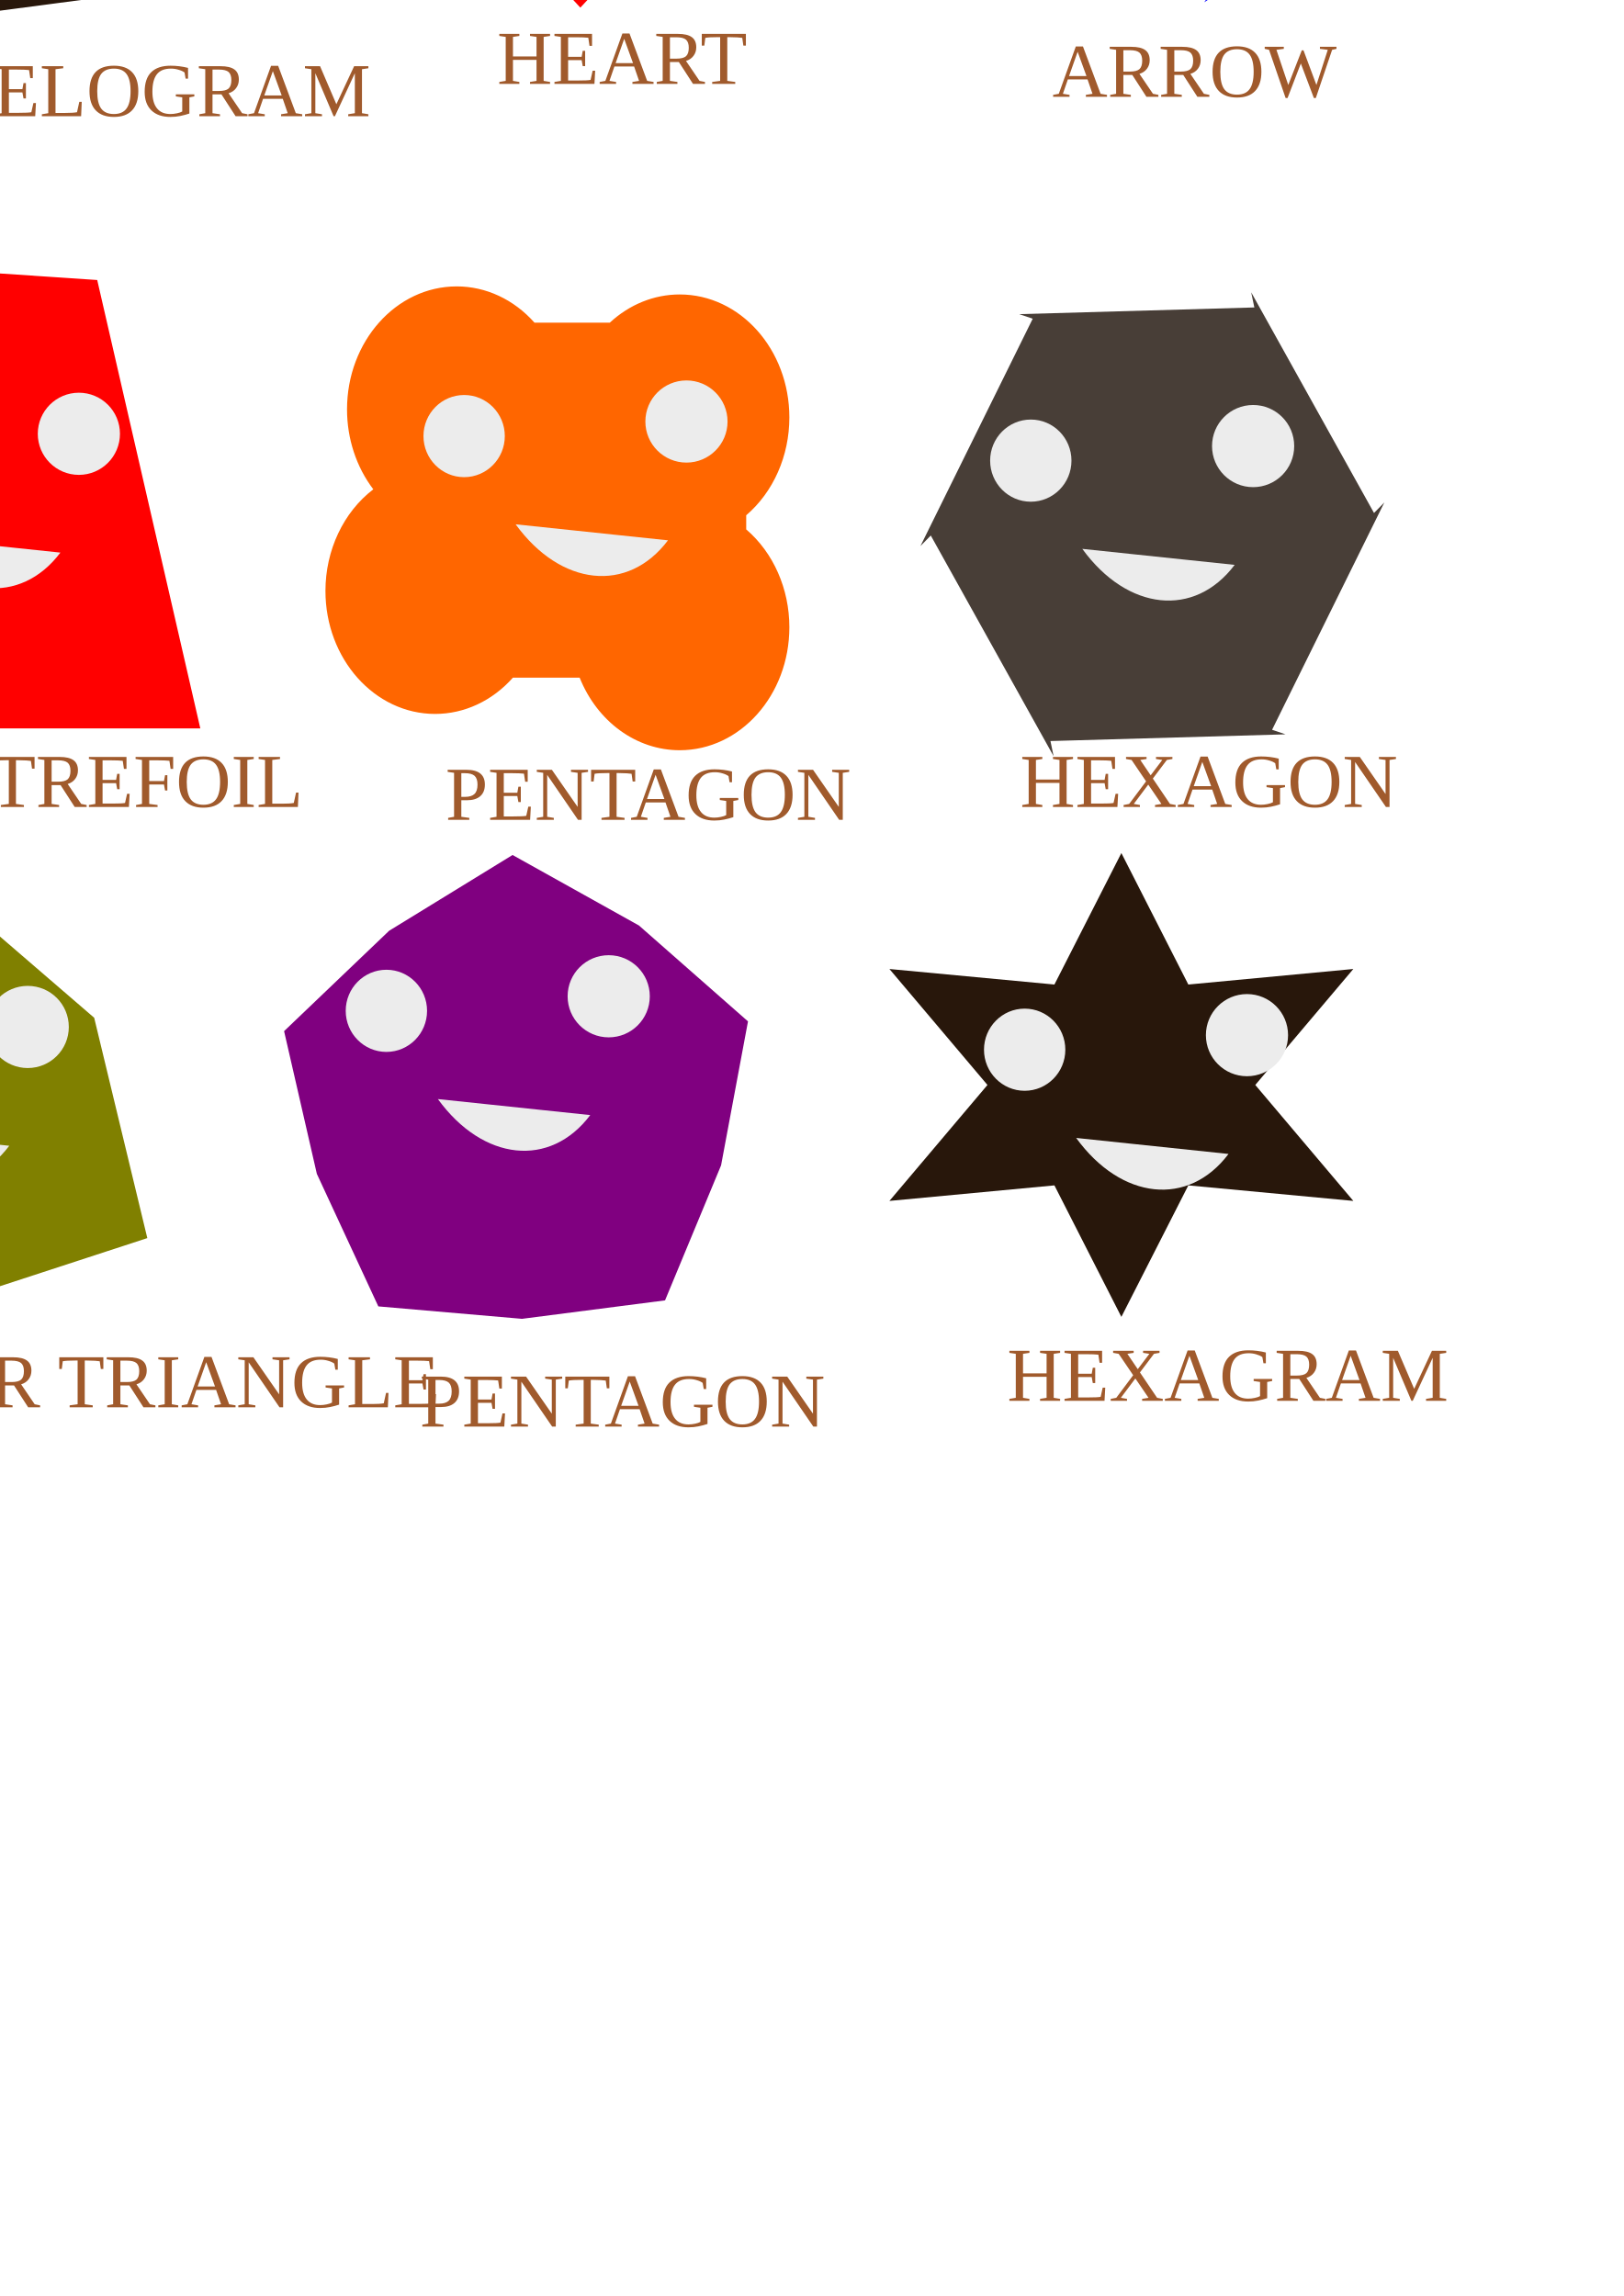
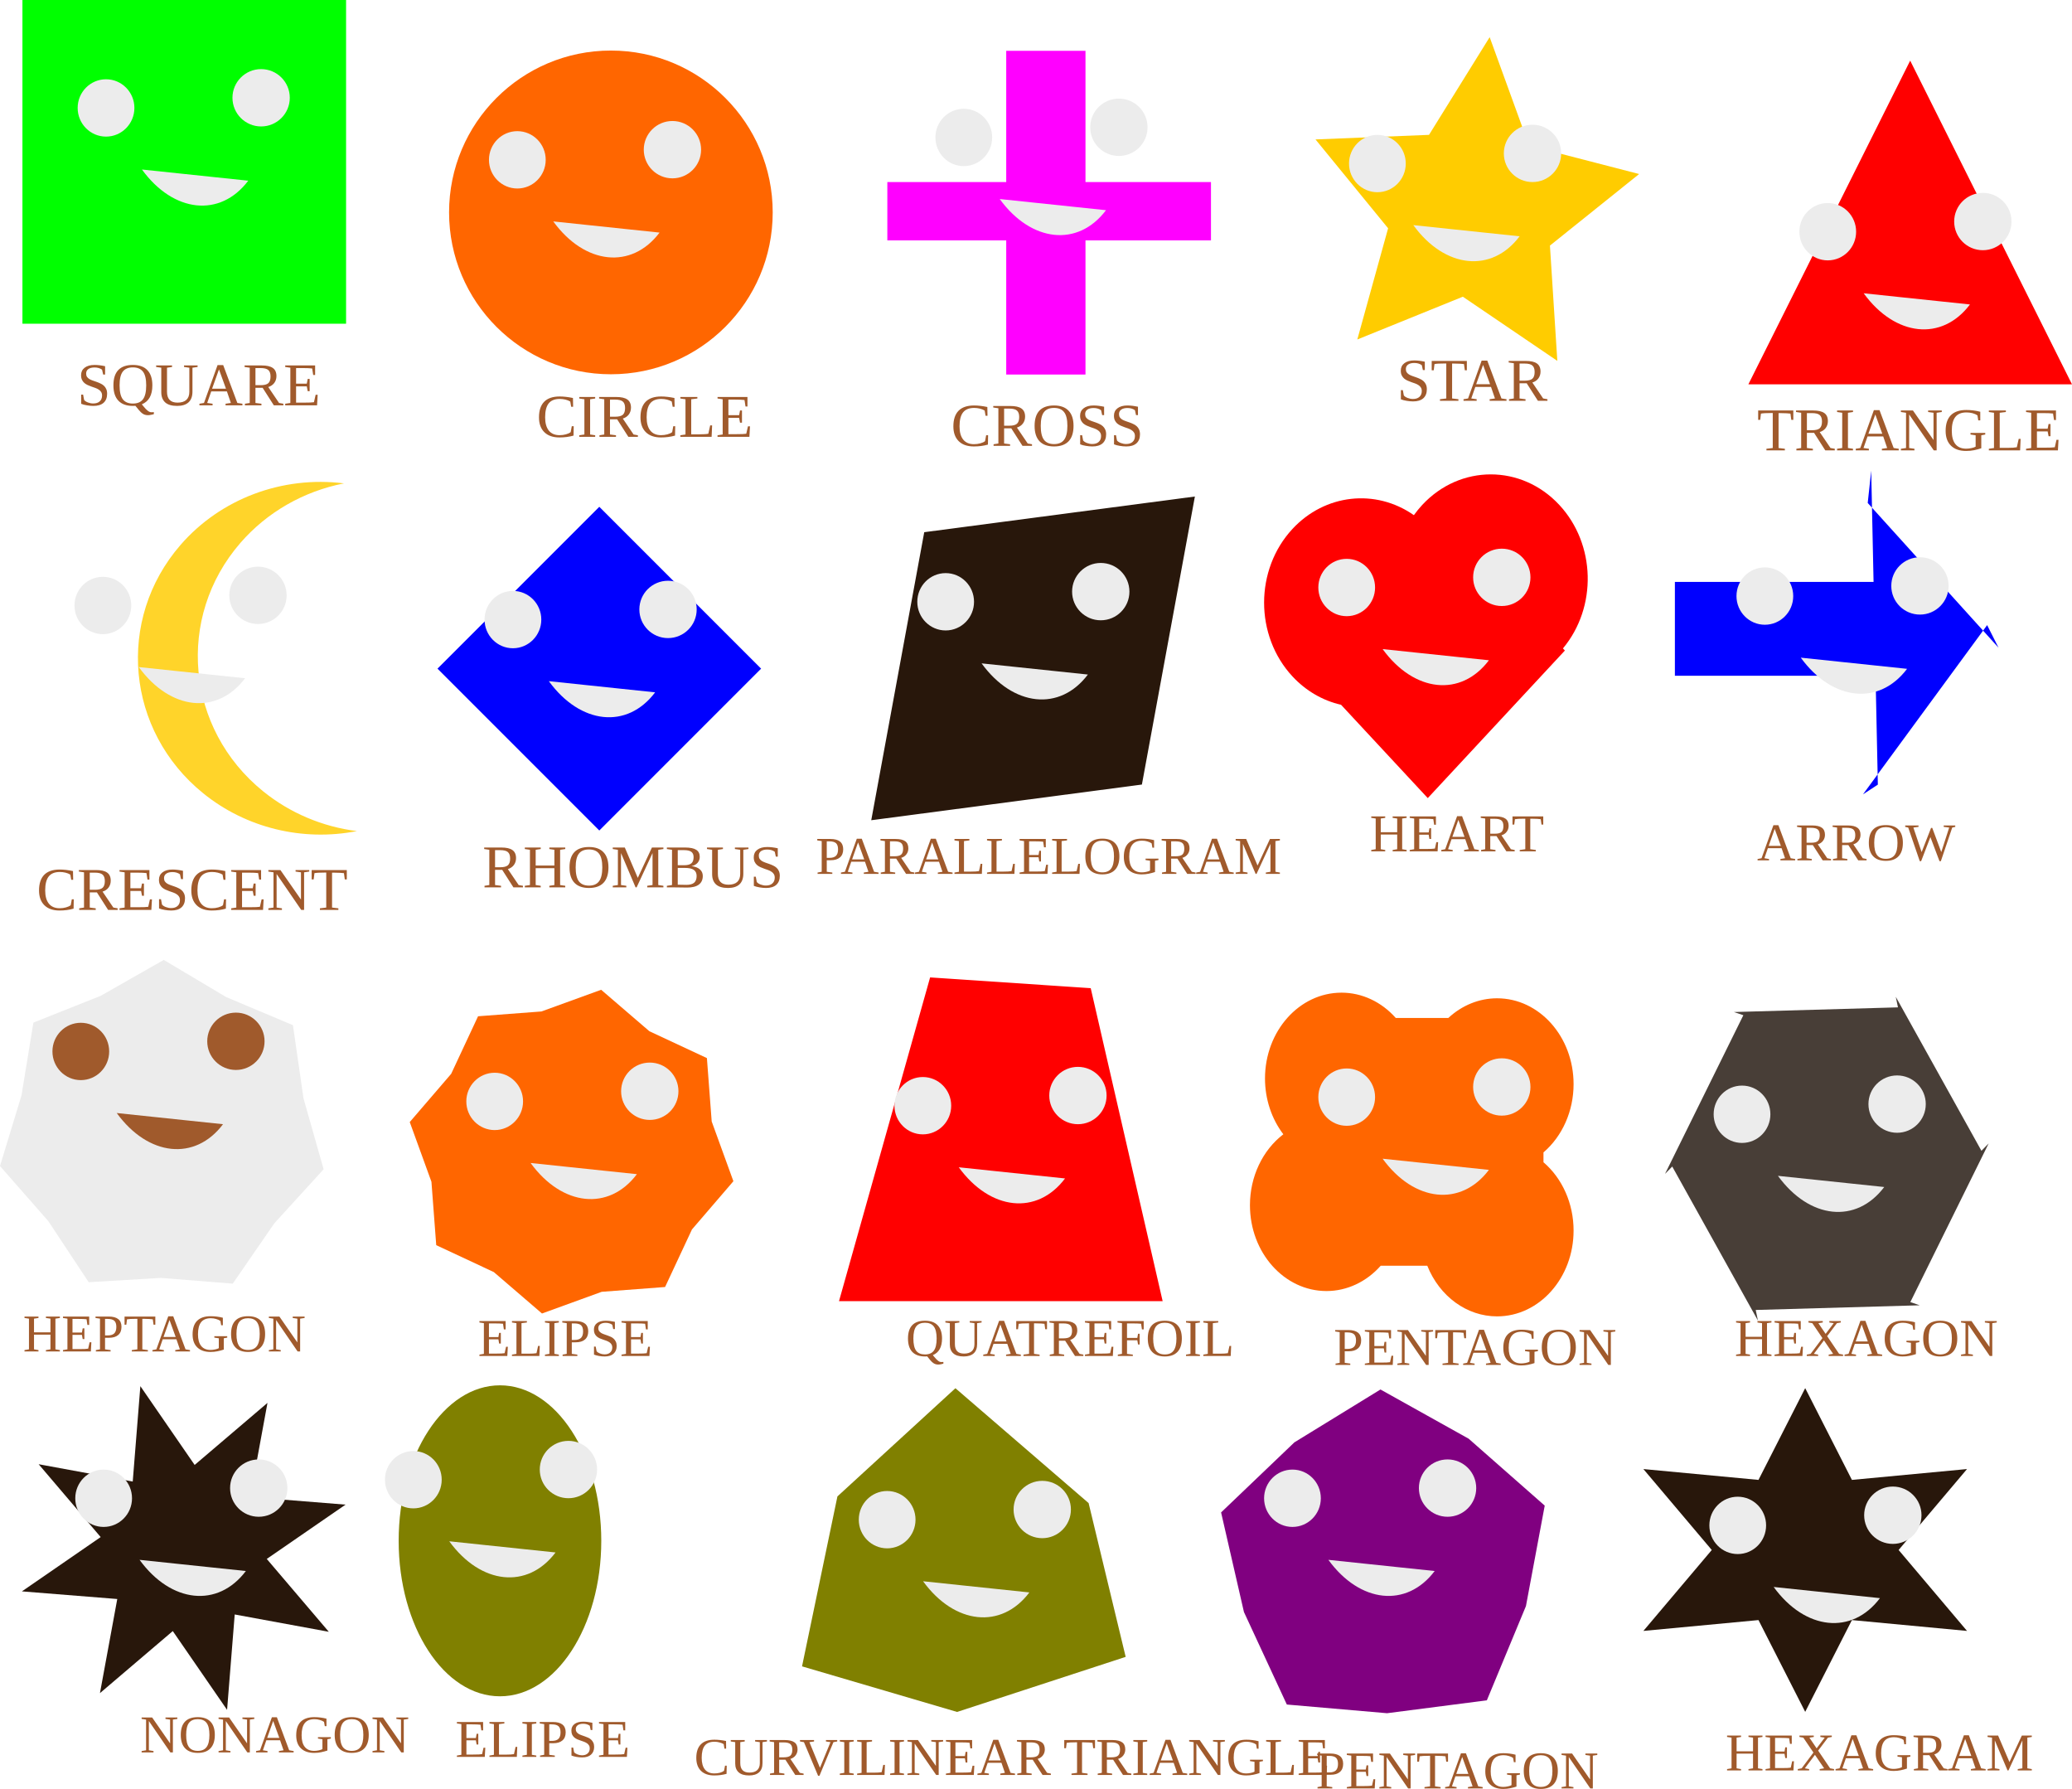
- <svg xmlns="http://www.w3.org/2000/svg" width="210mm" height="297mm" viewBox="0 0 210 297" version="1.1" id="svg1">
+ <svg xmlns="http://www.w3.org/2000/svg" width="384.133mm" height="331.58mm" viewBox="0 0 384.133 331.58" version="1.1" id="svg1">
  <defs id="defs1">
    <rect x="226.772" y="415.748" width="113.386" height="188.976" id="rect2" />
  </defs>
-   <g id="layer1">
+   <g id="layer1" transform="translate(189.6387,146.9387)">
    <rect style="fill:#00ff00;stroke-width:0.265" id="rect1" width="60" height="60" x="-185.479" y="-146.939" />
    <circle style="fill:#ff6600;stroke-width:0.289" id="path1" cx="-76.384" cy="-107.569" r="30" />
-     <text xml:space="preserve" transform="scale(0.2645833)" id="text1" style="text-align:start;writing-mode:lr-tb;direction:ltr;white-space:pre;shape-inside:url(#rect2);fill:#28170b" />
+     <text xml:space="preserve" transform="scale(0.2645833)" id="text1" style="text-align:start;writing-mode:lr-tb;direction:ltr;white-space:pre;shape-inside:url(#rect2);display:inline;fill:#28170b" />
    <path style="fill:#ff0000;stroke-width:0.265" id="path2" d="m 104.703,170.036 -34.703,0 -34.703,0 L 52.649,139.982 70,109.929 87.351,139.982 Z" transform="matrix(0.8644859,0,0,0.9982223,103.9801,-245.4348)" />
    <path style="fill:#ffcc00;stroke-width:0.265" id="path3" d="m 148.186,147.413 -17.325,-11.569 -19.352,7.714 5.649,-20.052 -13.316,-16.021 20.816,-0.824 11.122,-17.615 7.217,19.543 20.19,5.134 -16.356,12.902 z" transform="matrix(1.01104,0,0,1.027964,-50.74476,-231.5875)" />
    <path style="fill:#28170b;stroke-width:0.265" id="path4" d="M 80.622,238.963 58.84,236.595 50,256.643 41.16,236.595 19.378,238.963 32.32,221.284 19.378,203.604 41.16,205.972 50,185.924 l 8.84,20.048 21.782,-2.369 -12.943,17.68 z" transform="matrix(0.9796777,0,0,0.8484258,96.04787,-47.39724)" />
    <path id="path23-41" style="fill:#ececec;stroke-width:0.263" d="m 161.277,128.588 a 5.314,5.314 0 0 0 -5.314,5.314 5.314,5.314 0 0 0 5.314,5.314 5.314,5.314 0 0 0 5.314,-5.314 5.314,5.314 0 0 0 -5.314,-5.314 z m -28.753,1.883 a 5.26,5.314 0 0 0 -5.26,5.314 5.26,5.314 0 0 0 5.26,5.314 5.26,5.314 0 0 0 5.259,-5.314 5.26,5.314 0 0 0 -5.259,-5.314 z m 6.66,16.728 a 20.502,14.05 79.583 0 0 19.705,2.071 z" />
    <path style="fill:#28170b;stroke-width:0.265" id="path5" d="m 162.009,218.481 -20.759,-3.819 -1.684,21.04 -11.978,-17.379 -16.068,13.687 3.819,-20.759 -21.04,-1.684 17.379,-11.978 -13.687,-16.068 20.759,3.819 1.684,-21.04 11.978,17.379 16.068,-13.687 -3.819,20.759 21.04,1.684 -17.379,11.978 z" transform="matrix(0.8402975,0,0,0.8402975,-264.817,-28.08321)" />
    <path id="path23-0" style="fill:#ececec;stroke-width:0.263" d="m -141.67,123.56 a 5.314,5.314 0 0 0 -5.314,5.314 5.314,5.314 0 0 0 5.314,5.314 5.314,5.314 0 0 0 5.314,-5.314 5.314,5.314 0 0 0 -5.314,-5.314 z m -28.753,1.883 a 5.26,5.314 0 0 0 -5.26,5.314 5.26,5.314 0 0 0 5.26,5.314 5.26,5.314 0 0 0 5.259,-5.314 5.26,5.314 0 0 0 -5.259,-5.314 z m 6.66,16.728 a 20.502,14.05 79.583 0 0 19.705,2.071 z" />
    <rect style="fill:#0000ff;stroke-width:0.187" id="rect5" width="42.426" height="42.426" x="-60.477" y="-93.013" transform="rotate(-45)" />
    <rect style="fill:#28170b;stroke-width:0.231" id="rect6" width="50.61" height="54.283" x="-28.096" y="-52.843" transform="matrix(0.9914261,-0.1306688,-0.1809767,0.9834874,0,0)" />
    <path id="path23-6" style="fill:#ececec;stroke-width:0.263" d="m 14.434,-42.598 a 5.314,5.314 0 0 0 -5.314,5.314 5.314,5.314 0 0 0 5.314,5.314 5.314,5.314 0 0 0 5.314,-5.314 5.314,5.314 0 0 0 -5.314,-5.314 z m -28.753,1.883 a 5.26,5.314 0 0 0 -5.26,5.314 5.26,5.314 0 0 0 5.26,5.314 5.26,5.314 0 0 0 5.259,-5.314 5.26,5.314 0 0 0 -5.259,-5.314 z m 6.66,16.728 a 20.502,14.05 79.583 0 0 19.705,2.071 z" />
    <path id="rect3" style="fill:#ff00ff;stroke-width:0.182" d="m -3.092,-137.52 v 24.324 H -25.133 v 10.811 h 22.041 v 24.865 H 11.602 v -24.865 h 23.265 v -10.811 h -23.265 v -24.324 z" />
    <rect style="fill:#28170b;stroke-width:0.265" id="rect7" width="2.505" height="0" x="292.261" y="52.607" />
    <path id="path9" style="fill:#ffd42a;stroke-width:0.257" d="m -156.173,-45.935 a 33.85,32.686 0.617 0 0 4.228,46.047 33.85,32.686 0.617 0 0 28.475,6.988 33.85,32.686 0.617 0 1 -17.375,-7.364 33.85,32.686 0.617 0 1 -4.228,-46.047 33.85,32.686 0.617 0 1 19.208,-11.035 33.85,32.686 0.617 0 0 -30.309,11.412 z" />
    <path id="rect11" style="fill:#0000ff;stroke-width:0.148" d="m 157.269,-59.708 -0.646,5.992 0.791,0.875 z m 0.145,6.867 0.291,13.756 h -36.832 v 17.391 h 37.2 l 0.387,18.285 19.552,-26.646 z m 20.597,22.786 2.861,3.165 -2.111,-4.189 z m -19.552,26.646 -2.716,3.702 2.756,-1.803 z" />
    <path id="path23-5" style="fill:#ececec;stroke-width:0.263" d="m 166.305,-43.656 a 5.314,5.314 0 0 0 -5.314,5.314 5.314,5.314 0 0 0 5.314,5.314 5.314,5.314 0 0 0 5.314,-5.314 5.314,5.314 0 0 0 -5.314,-5.314 z m -28.753,1.883 a 5.26,5.314 0 0 0 -5.26,5.314 5.26,5.314 0 0 0 5.26,5.314 5.26,5.314 0 0 0 5.259,-5.314 5.26,5.314 0 0 0 -5.259,-5.314 z m 6.66,16.728 a 20.502,14.05 79.583 0 0 19.705,2.071 z" />
    <path id="rect15" style="fill:#ff0000;stroke-width:0.16" d="m 49.981,-48.912 a 17.976,19.341 0 0 0 0,27.352 17.976,19.341 0 0 0 9,5.248 l 16.078,17.299 25.422,-27.353 -0.362,-0.39 a 17.976,19.341 0 0 0 -0.669,-26.593 17.976,19.341 0 0 0 -25.422,0 17.976,19.341 0 0 0 -1.544,1.893 17.976,19.341 0 0 0 -22.504,2.543 z" />
    <path id="path23-60" style="fill:#ececec;stroke-width:0.263" d="m 88.782,-45.244 a 5.314,5.314 0 0 0 -5.314,5.314 5.314,5.314 0 0 0 5.314,5.314 5.314,5.314 0 0 0 5.314,-5.314 5.314,5.314 0 0 0 -5.314,-5.314 z m -28.753,1.883 a 5.26,5.314 0 0 0 -5.26,5.314 5.26,5.314 0 0 0 5.26,5.314 5.26,5.314 0 0 0 5.259,-5.314 5.26,5.314 0 0 0 -5.259,-5.314 z m 6.66,16.728 a 20.502,14.05 79.583 0 0 19.705,2.071 z" />
    <path style="fill:#800080;stroke-width:0.265" id="path15" d="m -58.452,532.751 -35.646,4.527 -35.803,-3.05 -15.321,-32.503 -8.163,-34.993 26.177,-24.615 30.758,-18.577 31.499,17.29 27.173,23.512 -6.71,35.301 z" transform="matrix(0.5189988,0,0,0.5275314,116.3485,-112.8327)" />
    <path id="path23-01" style="fill:#ececec;stroke-width:0.263" d="m 78.727,123.56 a 5.314,5.314 0 0 0 -5.314,5.314 5.314,5.314 0 0 0 5.314,5.314 5.314,5.314 0 0 0 5.314,-5.314 5.314,5.314 0 0 0 -5.314,-5.314 z M 49.974,125.443 a 5.26,5.314 0 0 0 -5.26,5.314 5.26,5.314 0 0 0 5.26,5.314 5.26,5.314 0 0 0 5.259,-5.314 5.26,5.314 0 0 0 -5.259,-5.314 z m 6.66,16.728 a 20.502,14.05 79.583 0 0 19.705,2.071 z" />
    <path style="fill:#ececec;stroke-width:0.265" id="path16" d="m 83.503,594.543 -26.4,-2.059 -26.435,1.548 -14.85,-21.924 -17.692,-19.703 7.882,-25.28 4.373,-26.116 24.679,-9.599 23.145,-12.864 22.892,13.31 24.488,10.075 3.867,26.196 7.391,25.428 -18.07,19.356 z" transform="matrix(0.5053966,0,0,0.5172502,-188.692,-216.549)" />
    <path id="path23-61" style="fill:#a05a2c;stroke-width:0.263" d="m -145.904,40.746 a 5.314,5.314 0 0 0 -5.314,5.314 5.314,5.314 0 0 0 5.314,5.314 5.314,5.314 0 0 0 5.314,-5.314 5.314,5.314 0 0 0 -5.314,-5.314 z m -28.753,1.883 a 5.26,5.314 0 0 0 -5.26,5.314 5.26,5.314 0 0 0 5.26,5.314 5.26,5.314 0 0 0 5.259,-5.314 5.26,5.314 0 0 0 -5.259,-5.314 z m 6.66,16.728 a 20.502,14.05 79.583 0 0 19.705,2.071 z" />
    <path style="fill:#ff6600;stroke-width:0.265" id="path17" d="m 236.314,612.079 -21.501,1.626 -20.268,7.36 -16.353,-14.054 -19.536,-9.127 -1.626,-21.501 -7.36,-20.268 14.054,-16.353 9.127,-19.536 21.501,-1.626 20.268,-7.36 16.353,14.054 19.536,9.127 1.626,21.501 7.36,20.268 -14.054,16.353 z" transform="matrix(0.5463234,0,0,0.5463234,-195.442,-242.7902)" />
    <path id="path23-44" style="fill:#ececec;stroke-width:0.263" d="m -69.175,50.006 a 5.314,5.314 0 0 0 -5.314,5.314 5.314,5.314 0 0 0 5.314,5.314 5.314,5.314 0 0 0 5.314,-5.314 5.314,5.314 0 0 0 -5.314,-5.314 z m -28.753,1.883 a 5.26,5.314 0 0 0 -5.26,5.314 5.26,5.314 0 0 0 5.26,5.314 5.26,5.314 0 0 0 5.259,-5.314 5.26,5.314 0 0 0 -5.259,-5.314 z m 6.66,16.728 a 20.502,14.05 79.583 0 0 19.705,2.071 z" />
    <path id="rect18" style="fill:#ff0000;stroke-width:0.211" d="m -17.204,34.221 29.778,2 13.333,58 H -34.093 Z" />
    <path id="path23-1" style="fill:#ececec;stroke-width:0.263" d="M 10.2,50.8 A 5.314,5.314 0 0 0 4.887,56.114 5.314,5.314 0 0 0 10.2,61.428 5.314,5.314 0 0 0 15.515,56.114 5.314,5.314 0 0 0 10.2,50.8 Z m -28.753,1.883 a 5.26,5.314 0 0 0 -5.26,5.314 5.26,5.314 0 0 0 5.26,5.314 5.26,5.314 0 0 0 5.259,-5.314 5.26,5.314 0 0 0 -5.259,-5.314 z m 6.66,16.728 a 20.502,14.05 79.583 0 0 19.705,2.071 z" />
    <path id="rect19" style="fill:#ff6600;stroke-width:0.156" d="m 59.068,37.047 a 14.186,15.913 0 0 0 -14.186,15.913 14.186,15.913 0 0 0 3.399,10.334 14.186,15.913 0 0 0 -6.189,13.144 14.186,15.913 0 0 0 14.186,15.913 14.186,15.913 0 0 0 10.062,-4.696 h 8.626 a 14.186,15.913 0 0 0 12.94,9.391 14.186,15.913 0 0 0 14.186,-15.913 14.186,15.913 0 0 0 -5.582,-12.652 v -1.827 a 14.186,15.913 0 0 0 5.582,-12.651 14.186,15.913 0 0 0 -14.186,-15.913 14.186,15.913 0 0 0 -9.043,3.652 h -9.732 a 14.186,15.913 0 0 0 -10.062,-4.696 z" />
    <path id="path23-37" style="fill:#ececec;stroke-width:0.263" d="m 88.782,49.212 a 5.314,5.314 0 0 0 -5.314,5.314 5.314,5.314 0 0 0 5.314,5.314 5.314,5.314 0 0 0 5.314,-5.314 5.314,5.314 0 0 0 -5.314,-5.314 z m -28.753,1.883 a 5.26,5.314 0 0 0 -5.26,5.314 5.26,5.314 0 0 0 5.26,5.314 5.26,5.314 0 0 0 5.259,-5.314 5.26,5.314 0 0 0 -5.259,-5.314 z m 6.66,16.728 a 20.502,14.05 79.583 0 0 19.705,2.071 z" />
    <ellipse style="fill:#808000;stroke-width:0.156" id="path21" cx="-96.948" cy="138.644" rx="18.781" ry="28.819" />
    <path id="path23-15" style="fill:#ececec;stroke-width:0.263" d="m -84.256,120.121 a 5.314,5.314 0 0 0 -5.314,5.314 5.314,5.314 0 0 0 5.314,5.314 5.314,5.314 0 0 0 5.314,-5.314 5.314,5.314 0 0 0 -5.314,-5.314 z m -28.753,1.883 a 5.26,5.314 0 0 0 -5.26,5.314 5.26,5.314 0 0 0 5.26,5.314 5.26,5.314 0 0 0 5.259,-5.314 5.26,5.314 0 0 0 -5.259,-5.314 z m 6.66,16.728 a 20.502,14.05 79.583 0 0 19.705,2.071 z" />
    <path style="fill:#483e37;stroke-width:0.265" id="path22" d="m 426.539,617.679 -26.405,48.596 3.168,0.978 -55.288,1.431 0.738,3.233 -28.883,-47.166 -2.431,2.255 26.405,-48.596 -3.168,-0.978 55.288,-1.431 -0.738,-3.233 28.883,47.166 z" transform="matrix(0.5499473,0,0,0.6051566,-55.5301,-308.8006)" />
    <path id="path23-13" style="fill:#ececec;stroke-width:0.263" d="m 162.071,52.388 a 5.314,5.314 0 0 0 -5.314,5.314 5.314,5.314 0 0 0 5.314,5.314 5.314,5.314 0 0 0 5.314,-5.314 5.314,5.314 0 0 0 -5.314,-5.314 z m -28.753,1.883 a 5.26,5.314 0 0 0 -5.26,5.314 5.26,5.314 0 0 0 5.26,5.314 5.26,5.314 0 0 0 5.259,-5.314 5.26,5.314 0 0 0 -5.259,-5.314 z m 6.66,16.728 a 20.502,14.05 79.583 0 0 19.705,2.071 z" />
    <path style="fill:#808000;stroke-width:0.265" id="path2-1" d="m 94.074,162.95 -24.653,8.257 -22.674,-6.833 5.175,-25.479 17.255,-16.22 19.477,17.221 z" transform="matrix(1.267779,0,0,1.236307,-100.2122,-41.30185)" />
    <path id="path23-7" style="fill:#ececec;stroke-width:0.263" d="m 3.586,127.529 a 5.314,5.314 0 0 0 -5.314,5.314 5.314,5.314 0 0 0 5.314,5.314 5.314,5.314 0 0 0 5.314,-5.314 5.314,5.314 0 0 0 -5.314,-5.314 z m -28.753,1.883 a 5.26,5.314 0 0 0 -5.26,5.314 5.26,5.314 0 0 0 5.26,5.314 5.26,5.314 0 0 0 5.259,-5.314 5.26,5.314 0 0 0 -5.259,-5.314 z m 6.66,16.728 a 20.502,14.05 79.583 0 0 19.705,2.071 z" />
    <path id="path23" style="fill:#ececec;stroke-width:0.263" d="m -141.228,-134.13 a 5.314,5.314 0 0 0 -5.314,5.314 5.314,5.314 0 0 0 5.314,5.314 5.314,5.314 0 0 0 5.314,-5.314 5.314,5.314 0 0 0 -5.314,-5.314 z m -28.753,1.883 a 5.26,5.314 0 0 0 -5.26,5.314 5.26,5.314 0 0 0 5.26,5.314 5.26,5.314 0 0 0 5.259,-5.314 5.26,5.314 0 0 0 -5.259,-5.314 z m 6.66,16.728 a 20.502,14.05 79.583 0 0 19.705,2.071 z" />
    <path id="path23-8" style="fill:#ececec;stroke-width:0.263" d="m -64.975,-124.512 a 5.314,5.314 0 0 0 -5.314,5.314 5.314,5.314 0 0 0 5.314,5.314 5.314,5.314 0 0 0 5.314,-5.314 5.314,5.314 0 0 0 -5.314,-5.314 z m -28.753,1.883 a 5.26,5.314 0 0 0 -5.26,5.314 5.26,5.314 0 0 0 5.26,5.314 5.26,5.314 0 0 0 5.259,-5.314 5.26,5.314 0 0 0 -5.259,-5.314 z m 6.66,16.728 a 20.502,14.05 79.583 0 0 19.705,2.071 z" />
    <path id="path23-89" style="fill:#ececec;stroke-width:0.263" d="m 17.793,-128.661 a 5.314,5.314 0 0 0 -5.314,5.314 5.314,5.314 0 0 0 5.314,5.314 5.314,5.314 0 0 0 5.314,-5.314 5.314,5.314 0 0 0 -5.314,-5.314 z m -28.753,1.883 a 5.26,5.314 0 0 0 -5.26,5.314 5.26,5.314 0 0 0 5.26,5.314 5.26,5.314 0 0 0 5.259,-5.314 5.26,5.314 0 0 0 -5.259,-5.314 z m 6.66,16.728 a 20.502,14.05 79.583 0 0 19.705,2.071 z" />
    <path id="path23-4" style="fill:#ececec;stroke-width:0.263" d="m 94.473,-123.823 a 5.314,5.314 0 0 0 -5.314,5.314 5.314,5.314 0 0 0 5.314,5.314 5.314,5.314 0 0 0 5.314,-5.314 5.314,5.314 0 0 0 -5.314,-5.314 z m -28.753,1.883 a 5.26,5.314 0 0 0 -5.26,5.314 5.26,5.314 0 0 0 5.26,5.314 5.26,5.314 0 0 0 5.259,-5.314 5.26,5.314 0 0 0 -5.259,-5.314 z m 6.66,16.728 a 20.502,14.05 79.583 0 0 19.705,2.071 z" />
    <path id="path23-3" style="fill:#ececec;stroke-width:0.263" d="m 177.965,-111.191 a 5.314,5.314 0 0 0 -5.314,5.314 5.314,5.314 0 0 0 5.314,5.314 5.314,5.314 0 0 0 5.314,-5.314 5.314,5.314 0 0 0 -5.314,-5.314 z m -28.753,1.883 a 5.26,5.314 0 0 0 -5.26,5.314 5.26,5.314 0 0 0 5.26,5.314 5.26,5.314 0 0 0 5.259,-5.314 5.26,5.314 0 0 0 -5.259,-5.314 z m 6.66,16.728 a 20.502,14.05 79.583 0 0 19.705,2.071 z" />
    <path id="path23-87" style="fill:#ececec;stroke-width:0.263" d="m -141.813,-41.911 a 5.314,5.314 0 0 0 -5.314,5.314 5.314,5.314 0 0 0 5.314,5.314 5.314,5.314 0 0 0 5.314,-5.314 5.314,5.314 0 0 0 -5.314,-5.314 z m -28.753,1.883 a 5.26,5.314 0 0 0 -5.26,5.314 5.26,5.314 0 0 0 5.26,5.314 5.26,5.314 0 0 0 5.259,-5.314 5.26,5.314 0 0 0 -5.259,-5.314 z m 6.66,16.728 a 20.502,14.05 79.583 0 0 19.705,2.071 z" />
    <path id="path23-9" style="fill:#ececec;stroke-width:0.263" d="m -65.793,-39.299 a 5.314,5.314 0 0 0 -5.314,5.314 5.314,5.314 0 0 0 5.314,5.314 5.314,5.314 0 0 0 5.314,-5.314 5.314,5.314 0 0 0 -5.314,-5.314 z m -28.753,1.883 a 5.26,5.314 0 0 0 -5.26,5.314 5.26,5.314 0 0 0 5.26,5.314 5.26,5.314 0 0 0 5.259,-5.314 5.26,5.314 0 0 0 -5.259,-5.314 z m 6.66,16.728 a 20.502,14.05 79.583 0 0 19.705,2.071 z" />
-     <text xml:space="preserve" style="font-size:11.289px;text-align:start;writing-mode:lr-tb;direction:ltr;text-anchor:start;white-space:pre;inline-size:47.152;fill:#a05a2c;stroke-width:0.265" x="-169.512" y="-69.308" id="text24" transform="translate(-5.845229,-2.505098)">
+     <text xml:space="preserve" style="font-size:11.289px;text-align:start;writing-mode:lr-tb;direction:ltr;text-anchor:start;white-space:pre;inline-size:47.152;display:inline;fill:#a05a2c;stroke-width:0.265" x="-169.512" y="-69.308" id="text24" transform="translate(-5.845229,-2.505098)">
      <tspan x="-169.512" y="-69.308" id="tspan1">SQUARE</tspan>
    </text>
    <text xml:space="preserve" style="font-size:11.289px;text-align:start;writing-mode:lr-tb;direction:ltr;text-anchor:start;fill:#a05a2c;stroke-width:0.265" x="-90.184" y="-65.968" id="text25">
      <tspan id="tspan25" style="stroke-width:0.265" x="-90.184" y="-65.968">CIRCLE</tspan>
    </text>
    <text xml:space="preserve" style="font-size:11.289px;text-align:start;writing-mode:lr-tb;direction:ltr;text-anchor:start;fill:#a05a2c;stroke-width:0.265" x="-13.361" y="-64.298" id="text26">
      <tspan id="tspan26" style="stroke-width:0.265" x="-13.361" y="-64.298">CROSS</tspan>
    </text>
    <text xml:space="preserve" style="font-size:11.289px;text-align:start;writing-mode:lr-tb;direction:ltr;text-anchor:start;fill:#a05a2c;stroke-width:0.265" x="69.308" y="-72.648" id="text27">
      <tspan id="tspan27" style="stroke-width:0.265" x="69.308" y="-72.648">STAR</tspan>
      <tspan style="stroke-width:0.265" x="69.308" y="-58.537" id="tspan28" />
    </text>
    <text xml:space="preserve" style="font-size:11.289px;text-align:start;writing-mode:lr-tb;direction:ltr;text-anchor:start;fill:#a05a2c;stroke-width:0.265" x="136.11" y="-63.462" id="text29">
      <tspan id="tspan29" style="stroke-width:0.265" x="136.11" y="-63.462">TRIANGLE</tspan>
      <tspan style="stroke-width:0.265" x="136.11" y="-49.351" id="tspan30" />
    </text>
    <text xml:space="preserve" style="font-size:11.289px;text-align:start;writing-mode:lr-tb;direction:ltr;text-anchor:start;fill:#a05a2c;stroke-width:0.265" x="-182.872" y="21.711" id="text31">
      <tspan id="tspan31" style="stroke-width:0.265" x="-182.872" y="21.711">CRESCENT</tspan>
      <tspan style="stroke-width:0.265" x="-182.872" y="35.822" id="tspan32" />
    </text>
    <text xml:space="preserve" style="font-size:11.289px;text-align:start;writing-mode:lr-tb;direction:ltr;text-anchor:start;fill:#a05a2c;stroke-width:0.265" x="-100.204" y="17.536" id="text33">
      <tspan id="tspan33" style="stroke-width:0.265" x="-100.204" y="17.536">RHOMBUS</tspan>
      <tspan style="stroke-width:0.265" x="-100.204" y="31.647" id="tspan34" />
    </text>
    <text xml:space="preserve" style="font-size:9.878px;text-align:start;writing-mode:lr-tb;direction:ltr;text-anchor:start;fill:#a05a2c;stroke-width:0.265" x="-38.412" y="15.031" id="text35">
-       <tspan id="tspan35" style="stroke-width:0.265;font-size:9.878px" x="-38.412" y="15.031">PARALLELOGRAM</tspan>
-       <tspan style="stroke-width:0.265;font-size:9.878px" x="-38.412" y="29.142" id="tspan36" />
+       <tspan id="tspan35" style="font-size:9.878px;stroke-width:0.265" x="-38.412" y="15.031">PARALLELOGRAM</tspan>
+       <tspan style="font-size:9.878px;stroke-width:0.265" x="-38.412" y="27.378" id="tspan36" />
    </text>
    <text xml:space="preserve" style="font-size:9.878px;text-align:start;writing-mode:lr-tb;direction:ltr;text-anchor:start;fill:#a05a2c;stroke-width:0.265" x="64.298" y="10.855" id="text37">
      <tspan id="tspan37" style="stroke-width:0.265" x="64.298" y="10.855">HEART</tspan>
      <tspan style="stroke-width:0.265" x="64.298" y="23.203" id="tspan38" />
    </text>
    <text xml:space="preserve" style="font-size:9.878px;text-align:start;writing-mode:lr-tb;direction:ltr;text-anchor:start;fill:#a05a2c;stroke-width:0.265" x="136.11" y="12.525" id="text39">
      <tspan id="tspan39" style="stroke-width:0.265" x="136.11" y="12.525">ARROW</tspan>
      <tspan style="stroke-width:0.265" x="136.11" y="24.873" id="tspan40" />
    </text>
    <text xml:space="preserve" style="font-size:9.878px;text-align:start;writing-mode:lr-tb;direction:ltr;text-anchor:start;fill:#a05a2c;stroke-width:0.265" x="-185.377" y="103.544" id="text41">
      <tspan id="tspan41" style="stroke-width:0.265" x="-185.377" y="103.544">HEPTAGON</tspan>
      <tspan style="stroke-width:0.265" x="-185.377" y="115.891" id="tspan42" />
    </text>
    <text xml:space="preserve" style="font-size:9.878px;text-align:start;writing-mode:lr-tb;direction:ltr;text-anchor:start;fill:#a05a2c;stroke-width:0.265" x="-101.039" y="104.379" id="text43">
      <tspan id="tspan43" style="stroke-width:0.265" x="-101.039" y="104.379">ELIPSE</tspan>
      <tspan style="stroke-width:0.265" x="-101.039" y="116.726" id="tspan44" />
    </text>
    <text xml:space="preserve" style="font-size:9.878px;text-align:start;writing-mode:lr-tb;direction:ltr;text-anchor:start;fill:#a05a2c;stroke-width:0.265" x="-60.957" y="182.037" id="text45">
-       <tspan id="tspan45" style="stroke-width:0.265;font-size:9.878px" x="-60.957" y="182.037">CURVILINEAR TRIANGLE</tspan>
-       <tspan style="stroke-width:0.265;font-size:9.878px" x="-60.957" y="190.857" id="tspan46" />
+       <tspan id="tspan45" style="font-size:9.878px;stroke-width:0.265" x="-60.957" y="182.037">CURVILINEAR TRIANGLE</tspan>
+       <tspan style="font-size:9.878px;stroke-width:0.265" x="-60.957" y="194.384" id="tspan46" />
    </text>
    <text xml:space="preserve" style="font-size:9.878px;text-align:start;writing-mode:lr-tb;direction:ltr;text-anchor:start;fill:#a05a2c;stroke-width:0.265" x="57.617" y="106.049" id="text47">
-       <tspan id="tspan47" style="stroke-width:0.265;font-size:9.878px" x="57.617" y="106.049">PENTAGON</tspan>
-       <tspan style="stroke-width:0.265;font-size:9.878px" x="57.617" y="114.869" id="tspan48" />
+       <tspan id="tspan47" style="font-size:9.878px;stroke-width:0.265" x="57.617" y="106.049">PENTAGON</tspan>
+       <tspan style="font-size:9.878px;stroke-width:0.265" x="57.617" y="118.396" id="tspan48" />
    </text>
    <text xml:space="preserve" style="font-size:9.878px;text-align:start;writing-mode:lr-tb;direction:ltr;text-anchor:start;fill:#a05a2c;stroke-width:0.265" x="131.935" y="104.379" id="text49">
-       <tspan id="tspan49" style="stroke-width:0.265;font-size:9.878px" x="131.935" y="104.379">HEXAGON</tspan>
-       <tspan style="stroke-width:0.265;font-size:9.878px" x="131.935" y="113.199" id="tspan50" />
+       <tspan id="tspan49" style="font-size:9.878px;stroke-width:0.265" x="131.935" y="104.379">HEXAGON</tspan>
+       <tspan style="font-size:9.878px;stroke-width:0.265" x="131.935" y="116.726" id="tspan50" />
    </text>
    <text xml:space="preserve" style="font-size:9.878px;text-align:start;writing-mode:lr-tb;direction:ltr;text-anchor:start;fill:#a05a2c;stroke-width:0.265" x="-163.666" y="177.862" id="text51">
-       <tspan id="tspan51" style="stroke-width:0.265;font-size:9.878px" x="-163.666" y="177.862">NONAGON</tspan>
-       <tspan style="stroke-width:0.265;font-size:9.878px" x="-163.666" y="186.681" id="tspan52" />
+       <tspan id="tspan51" style="font-size:9.878px;stroke-width:0.265" x="-163.666" y="177.862">NONAGON</tspan>
+       <tspan style="font-size:9.878px;stroke-width:0.265" x="-163.666" y="190.209" id="tspan52" />
    </text>
    <text xml:space="preserve" style="font-size:9.878px;text-align:start;writing-mode:lr-tb;direction:ltr;text-anchor:start;fill:#a05a2c;stroke-width:0.265" x="-105.214" y="178.697" id="text53">
-       <tspan id="tspan53" style="stroke-width:0.265;font-size:9.878px" x="-105.214" y="178.697">ELIPSE</tspan>
-       <tspan style="stroke-width:0.265;font-size:9.878px" x="-105.214" y="187.516" id="tspan54" />
+       <tspan id="tspan53" style="font-size:9.878px;stroke-width:0.265" x="-105.214" y="178.697">ELIPSE</tspan>
+       <tspan style="font-size:9.878px;stroke-width:0.265" x="-105.214" y="191.044" id="tspan54" />
    </text>
    <text xml:space="preserve" style="font-size:9.878px;text-align:start;writing-mode:lr-tb;direction:ltr;text-anchor:start;fill:#a05a2c;stroke-width:0.265" x="-21.711" y="104.379" id="text55">
-       <tspan id="tspan55" style="stroke-width:0.265;font-size:9.878px" x="-21.711" y="104.379">QUATREFOIL</tspan>
+       <tspan id="tspan55" style="font-size:9.878px;stroke-width:0.265" x="-21.711" y="104.379">QUATREFOIL</tspan>
    </text>
    <text xml:space="preserve" style="font-size:9.878px;text-align:start;writing-mode:lr-tb;direction:ltr;text-anchor:start;fill:#a05a2c;stroke-width:0.265" x="54.277" y="184.542" id="text56">
-       <tspan id="tspan56" style="stroke-width:0.265;font-size:9.878px" x="54.277" y="184.542">PENTAGON</tspan>
-       <tspan style="stroke-width:0.265;font-size:9.878px" x="54.277" y="193.362" id="tspan57" />
+       <tspan id="tspan56" style="font-size:9.878px;stroke-width:0.265" x="54.277" y="184.542">PENTAGON</tspan>
+       <tspan style="font-size:9.878px;stroke-width:0.265" x="54.277" y="196.889" id="tspan57" />
    </text>
    <text xml:space="preserve" style="font-size:9.878px;text-align:start;writing-mode:lr-tb;direction:ltr;text-anchor:start;fill:#a05a2c;stroke-width:0.265" x="130.265" y="181.202" id="text58">
-       <tspan id="tspan58" style="stroke-width:0.265;font-size:9.878px" x="130.265" y="181.202">HEXAGRAM</tspan>
-       <tspan style="stroke-width:0.265;font-size:9.878px" x="130.265" y="190.022" id="tspan59" />
+       <tspan id="tspan58" style="font-size:9.878px;stroke-width:0.265" x="130.265" y="181.202">HEXAGRAM</tspan>
+       <tspan style="font-size:9.878px;stroke-width:0.265" x="130.265" y="193.549" id="tspan59" />
    </text>
  </g>
</svg>
